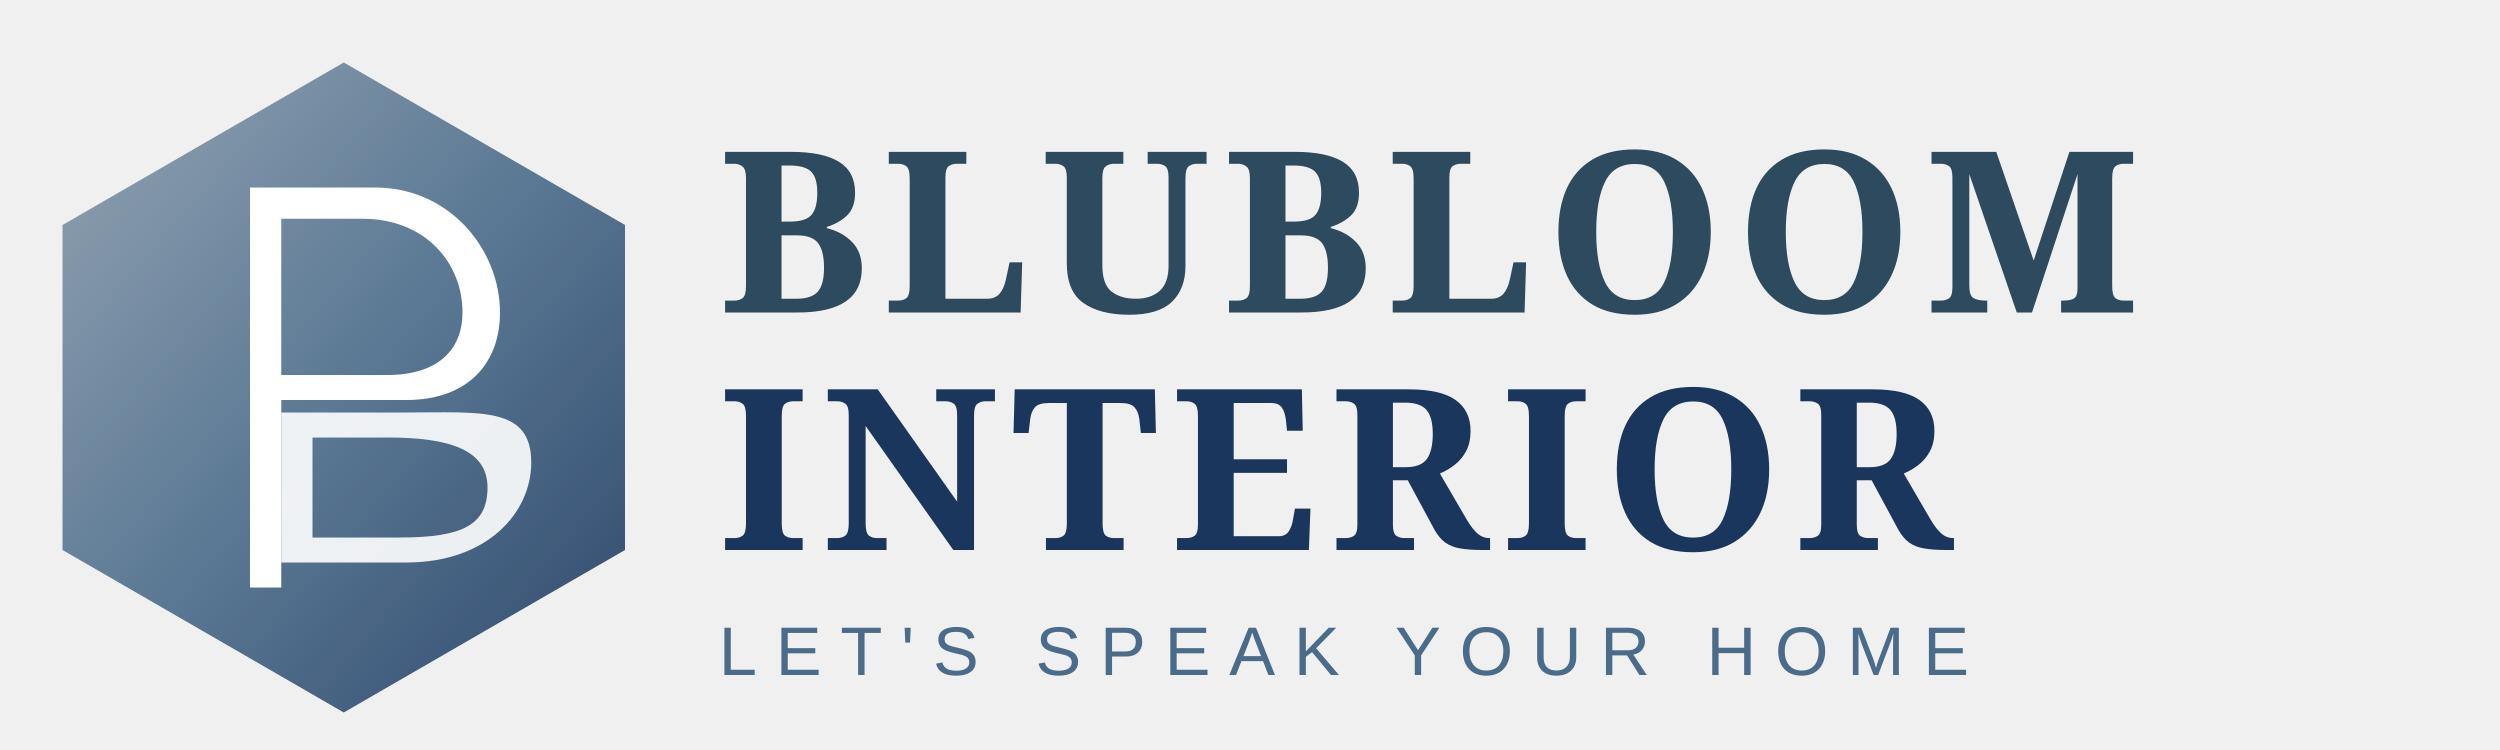
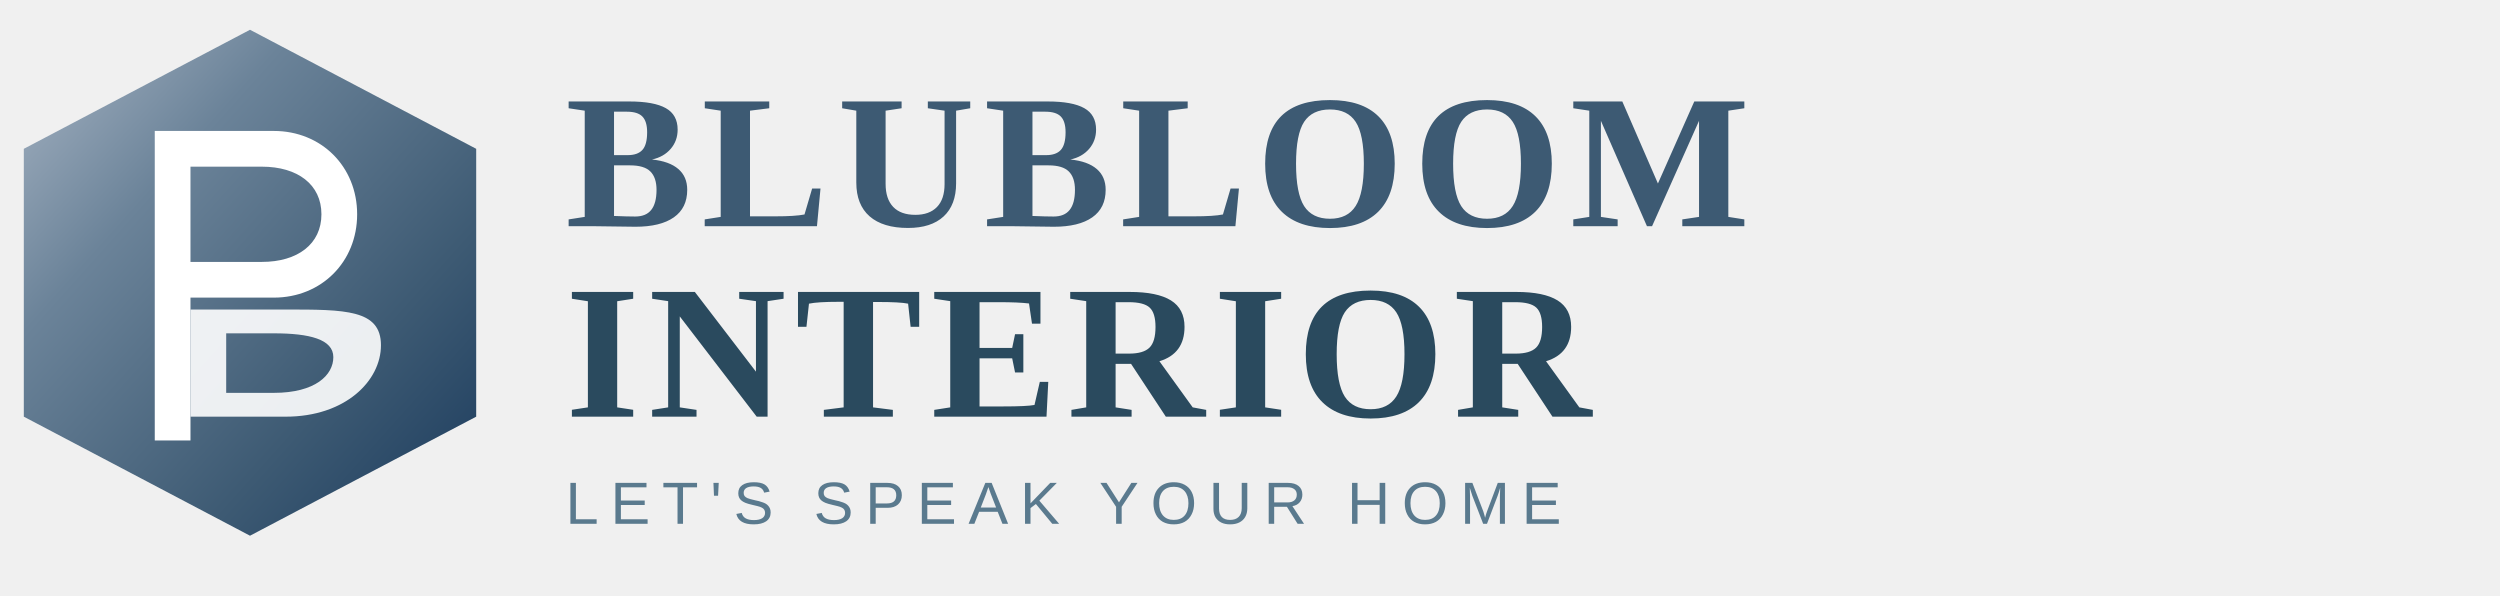
- <svg xmlns="http://www.w3.org/2000/svg" viewBox="0 0 400 120">
+ <svg xmlns="http://www.w3.org/2000/svg" viewBox="0 0 420 100">
  <defs>
-     <linearGradient id="logoGradient" x1="0%" y1="0%" x2="0%" y2="100%">
-       <stop offset="0%" style="stop-color:#4a6b8a;stop-opacity:1" />
-       <stop offset="100%" style="stop-color:#1a365d;stop-opacity:1" />
+     <linearGradient id="hexGradient" x1="0%" y1="0%" x2="100%" y2="100%">
+       <stop offset="0%" style="stop-color:#a8b5c4" />
+       <stop offset="30%" style="stop-color:#6b8399" />
+       <stop offset="70%" style="stop-color:#3d5a73" />
+       <stop offset="100%" style="stop-color:#1a3a5c" />
    </linearGradient>
-     <linearGradient id="hexGradient" x1="0%" y1="0%" x2="100%" y2="100%">
-       <stop offset="0%" style="stop-color:#8a9bab;stop-opacity:1" />
-       <stop offset="50%" style="stop-color:#4a6b8a;stop-opacity:1" />
-       <stop offset="100%" style="stop-color:#1a365d;stop-opacity:1" />
+     <linearGradient id="bGradient" x1="0%" y1="0%" x2="0%" y2="100%">
+       <stop offset="0%" style="stop-color:#5a7a99" />
+       <stop offset="100%" style="stop-color:#1a4a6e" />
    </linearGradient>
  </defs>
-   <g transform="translate(10, 10)">
-     <path d="M45 0 L90 26 L90 78 L45 104 L0 78 L0 26 Z" fill="url(#hexGradient)" opacity="0.9" />
-     <path d="M30 20 L30 84 L35 84 L35 54 L55 54 C65 54 70 48 70 40 C70 30 62 20 50 20 Z M35 25 L48 25 C58 25 64 32 64 40 C64 46 60 50 52 50 L35 50 Z" fill="white" />
-     <path d="M35 56 L35 80 L55 80 C68 80 75 72 75 64 C75 55 67 56 55 56 Z M40 60 L52 60 C62 60 68 62 68 68 C68 74 64 76 54 76 L40 76 Z" fill="white" opacity="0.9" />
+   <path d="M42 5 L80 25 L80 70 L42 90 L4 70 L4 25 Z" fill="url(#hexGradient)" />
+   <g transform="translate(18, 22)">
+     <path d="M8 0 L8 52 L14 52 L14 28 L28 28 C36 28 42 22 42 14 C42 6 36 0 28 0 Z M14 6 L26 6 C32 6 36 9 36 14 C36 19 32 22 26 22 L14 22 Z" fill="white" />
+     <path d="M14 30 L14 48 L30 48 C40 48 46 42 46 36 C46 30 40 30 30 30 Z M20 34 L28 34 C34 34 38 35 38 38 C38 41 35 44 28 44 L20 44 Z" fill="rgba(255,255,255,0.9)" />
  </g>
-   <text x="115" y="50" font-family="Georgia, serif" font-size="36" font-weight="700" fill="#2d4a5e" letter-spacing="2">BLUBLOOM</text>
-   <text x="115" y="88" font-family="Georgia, serif" font-size="36" font-weight="700" fill="#1a365d" letter-spacing="2">INTERIOR</text>
-   <text x="115" y="108" font-family="Arial, sans-serif" font-size="11" fill="#4a6b8a" letter-spacing="3">LET'S SPEAK YOUR HOME</text>
+   <text x="95" y="38" font-family="Georgia, 'Times New Roman', serif" font-size="32" font-weight="700" fill="#3d5a73" letter-spacing="1.5">BLUBLOOM</text>
+   <text x="95" y="70" font-family="Georgia, 'Times New Roman', serif" font-size="32" font-weight="700" fill="#2a4a5e" letter-spacing="1.5">INTERIOR</text>
+   <text x="95" y="88" font-family="Arial, Helvetica, sans-serif" font-size="10" fill="#5a7a8e" letter-spacing="2" font-weight="500">LET'S SPEAK YOUR HOME</text>
</svg>
